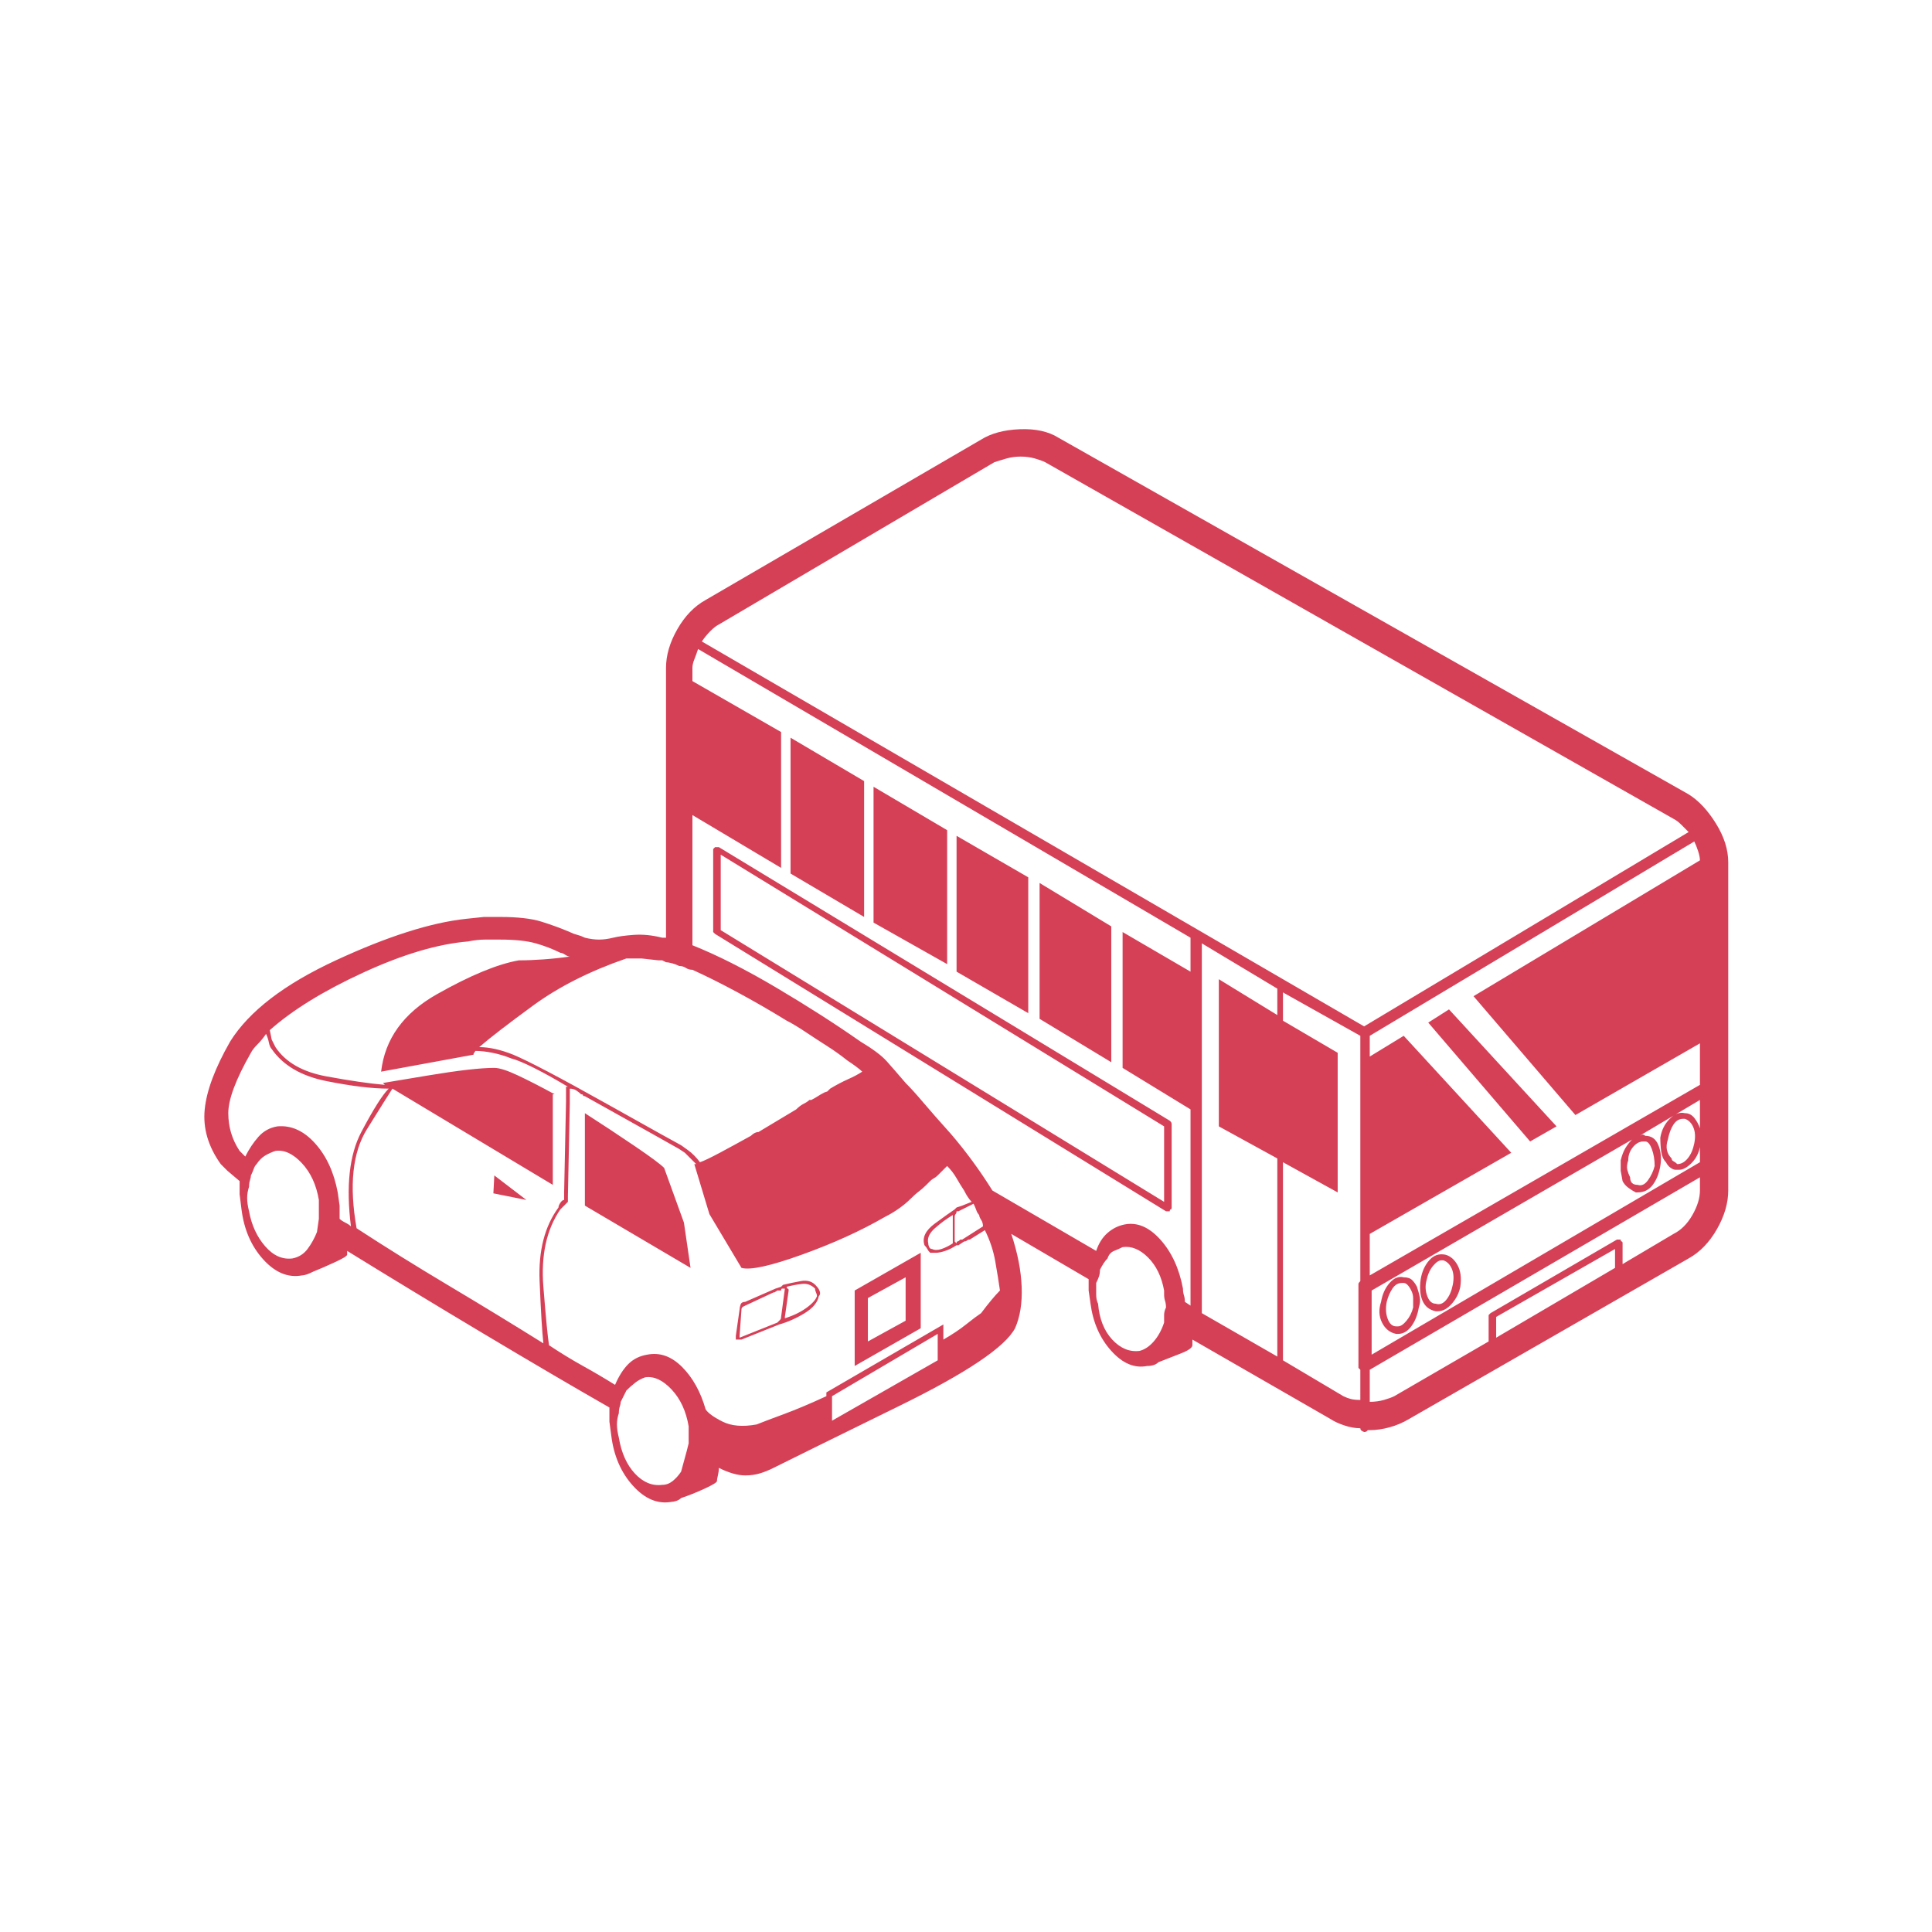
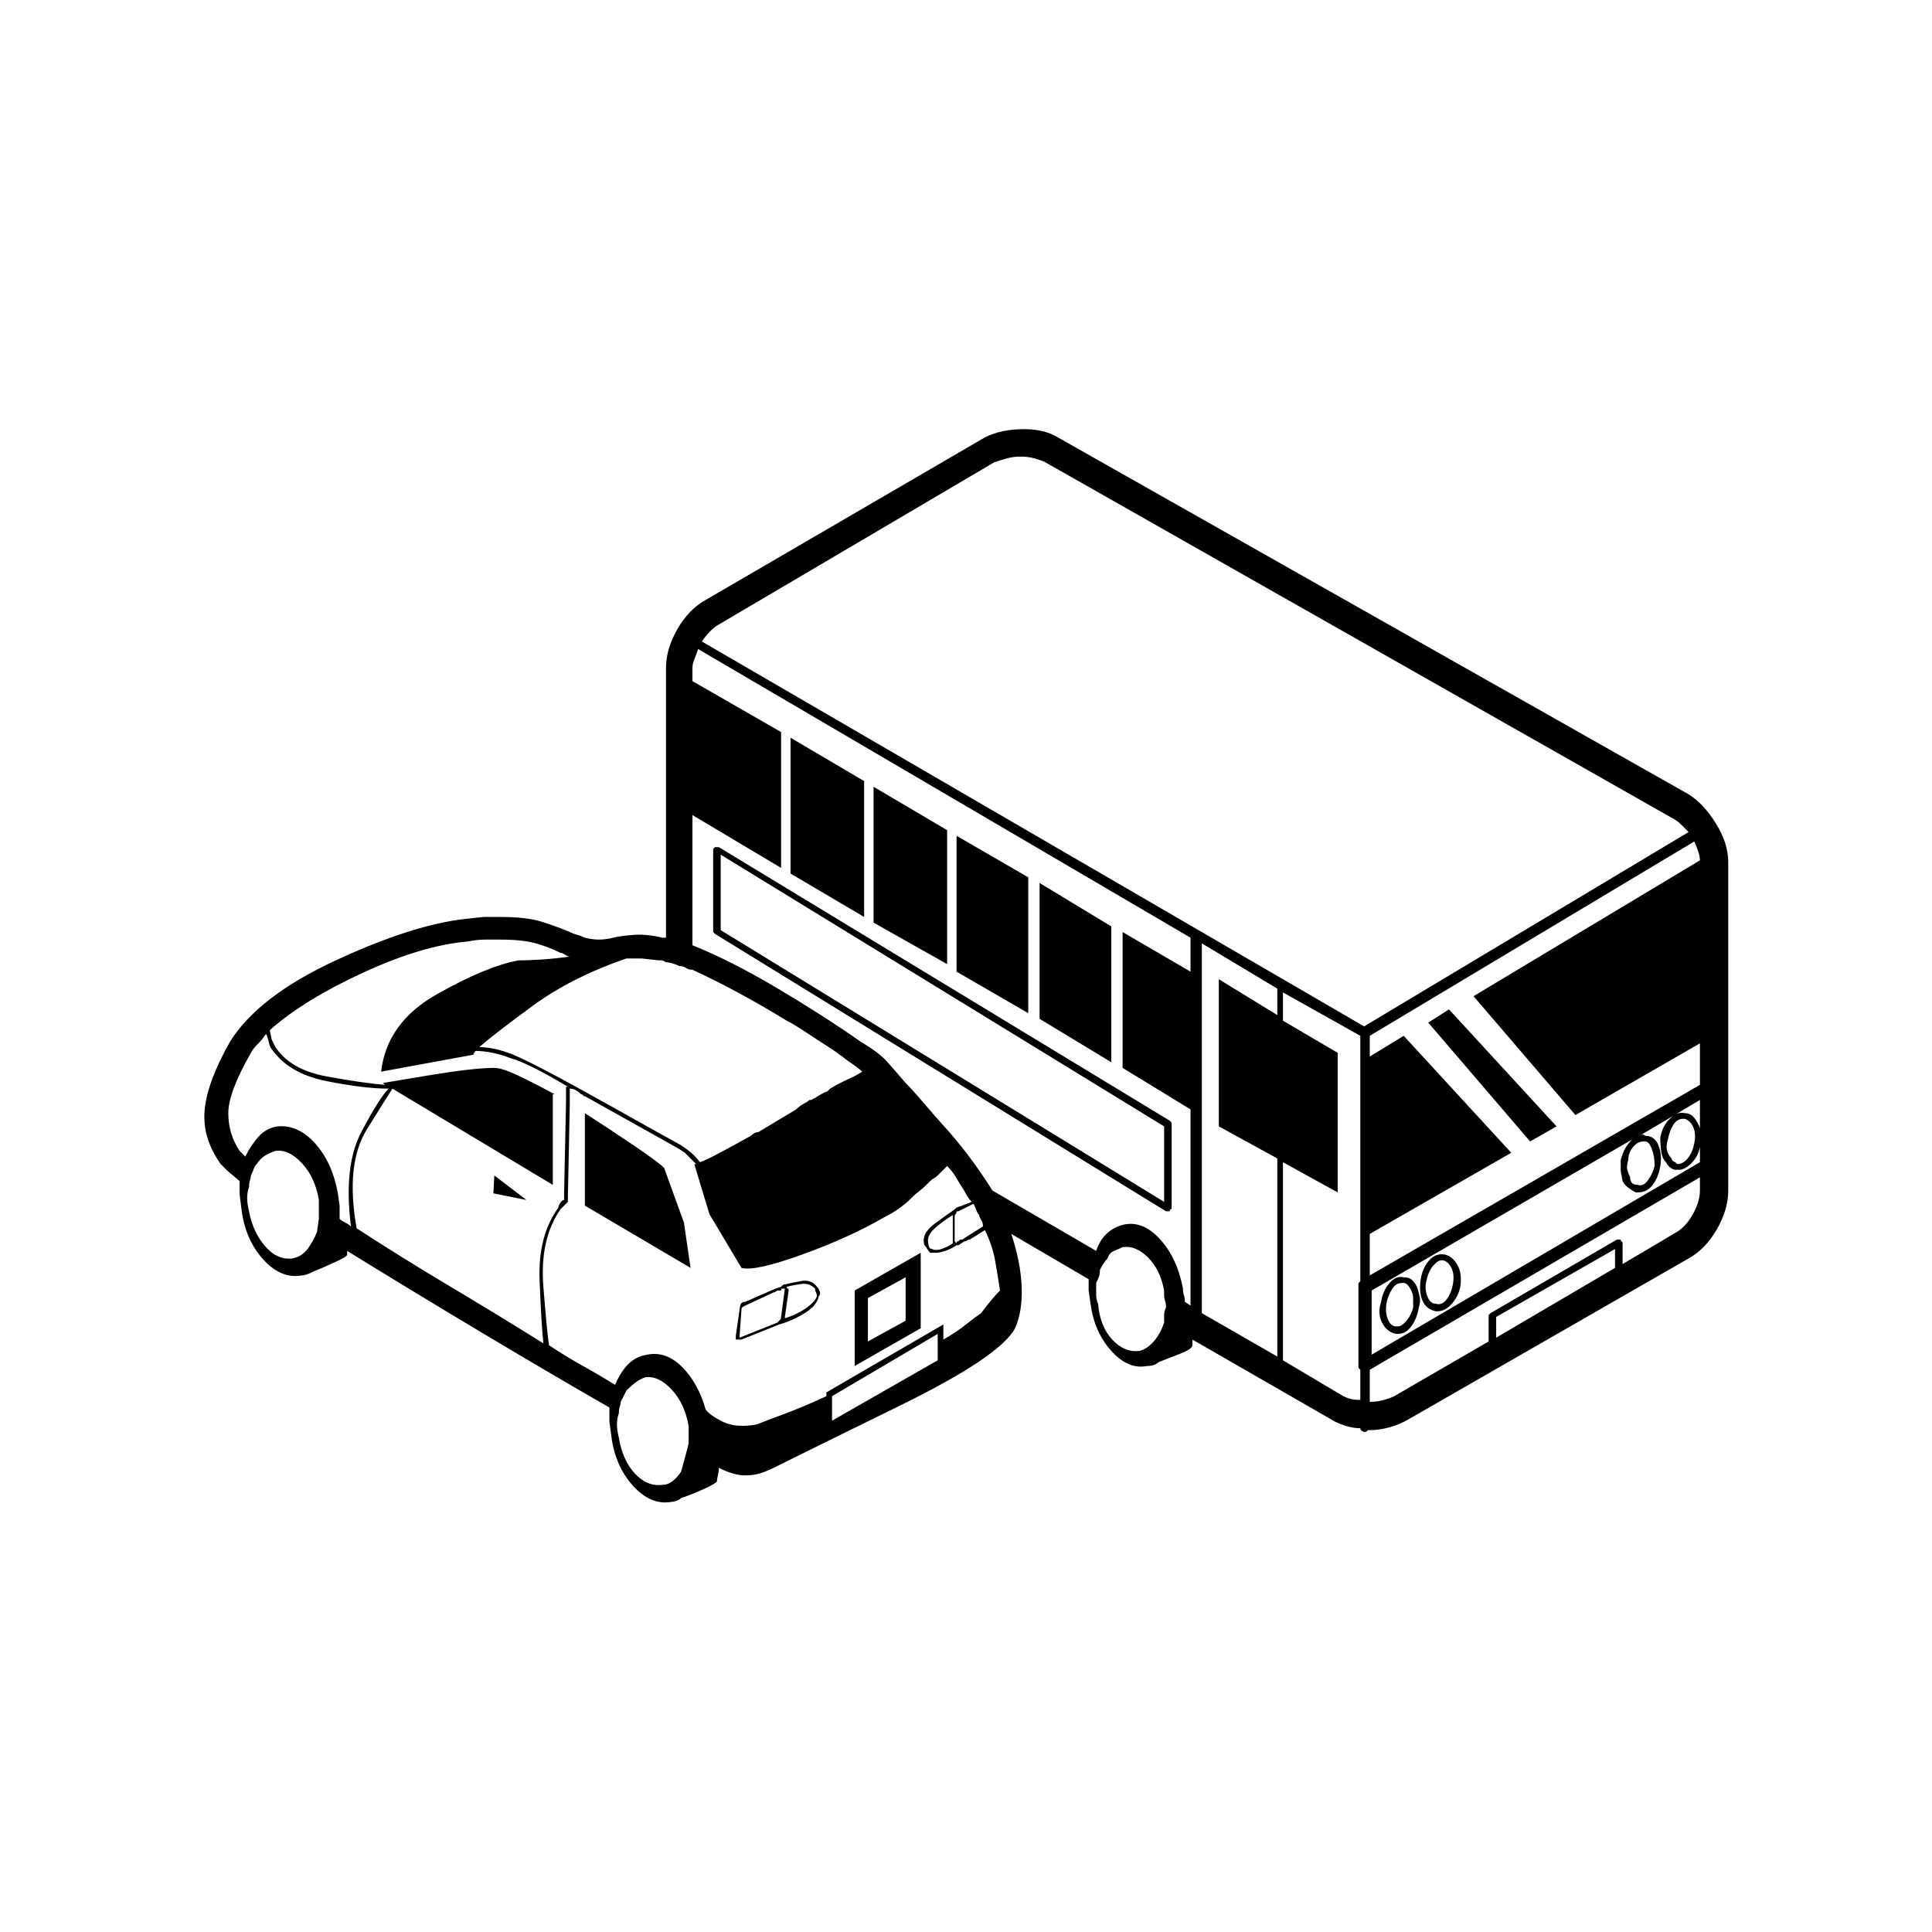
<svg xmlns="http://www.w3.org/2000/svg" version="1.1" viewBox="0 0 1024 1024">
  <g transform="matrix(1 0 0 -1 0 960)">
-     <path fill="#d64057" d="M895 539l-334 189q-8 5 -20.5 4.5t-20.5 -5.5l-146 -85q-9 -5 -15 -15.5t-6 -20.5v-143h-1.5h-0.5q-8 2 -15 1.5t-11 -1.5t-7.5 -1t-7.5 1q-2 1 -4 1.5t-4 1.5q-7 3 -15 5.5t-22 2.5h-8.5t-9.5 -1q-28 -3 -69 -22t-56 -43q-12 -21 -13.5 -36t8.5 -29l3.5 -3.5t6.5 -5.5 v-7t1 -8q2 -16 11.5 -26.5t20.5 -8.5v0v0v0q1 0 2.5 0.5t3.5 1.5q5 2 11.5 5t6.5 4v1.5v0.5q34 -21 72.5 -44t66.5 -39v-7.5t1 -7.5q2 -16 11.5 -26.5t20.5 -8.5q1 0 2.5 0.5t2.5 1.5q6 2 12.5 5t6.5 4t0.5 3t0.5 4q4 -2 7.5 -3t6.5 -1q4 0 7.5 1t7.5 3q14 7 67 33t61 41 q4 9 3.5 22t-5.5 28l41 -24v-6t1 -7q2 -15 11 -25t19 -8q2 0 3.5 0.5t2.5 1.5q5 2 11.5 4.5t6.5 4.5v1v2l73 -42q3 -2 7.5 -3.5t8.5 -1.5q0 -1 1 -1.5l1 -0.5q1 0 1.5 0.5l0.5 0.5h0.5h0.5q5 0 10.5 1.5t10.5 4.5l148 85q9 5 15 15.5t6 20.5v174q0 10 -6.5 20.5t-14.5 15.5 v0zM901 329q0 -6 -4 -13t-10 -10l-27 -16v11q0 1 -0.5 1t-0.5 1h-1.5h-0.5l-67 -39l-0.5 -0.5l-0.5 -0.5v-14l-50 -29q-2 -1 -5.5 -2t-7.5 -1v17l175 102v-7v0zM856 288l-63 -37v11l63 36v-10v0zM712 220l-32 19v105l29 -16v74l-29 17v15l41 -23v-130q-1 -1 -1 -1.5v-1.5 v-42v-1t1 -1v-16q-3 0 -5 0.5t-4 1.5zM628 270q0 2 -0.5 3.5t-0.5 3.5q-3 16 -12 26t-19 8q-5 -1 -9 -4.5t-6 -9.5l-55 32q-5 8 -10.5 15.5t-11.5 14.5q-9 10 -14.5 16.5t-9.5 10.5q-6 7 -10 11.5t-14 10.5q-20 14 -44.5 28.5t-44.5 22.5v69l47 -28v72l-47 27v7q0 2 1 4.5 t2 5.5l261 -153v-18l-36 21v-72l36 -22v-104l-3 2v0zM441 210v10l56 33v-4v-9v-1l-56 -32v3v0zM520 264q-3 -2 -8 -6t-12 -8v8l-62 -36v-2q-13 -6 -22.5 -9.5t-14.5 -5.5q-11 -2 -18 1.5t-9 6.5q-4 14 -12.5 22.5t-18.5 6.5q-6 -1 -10 -5t-7 -11q-8 5 -17 10t-18 11 q-1 6 -3 31t9 41l2 2l2 2v1v2l1 49v5v3q2 0 3.5 -1t2.5 -2q1 0 1 -0.5t1 -0.5q18 -10 34 -19l16 -9l3 -2t6 -6h-0.5h-0.5l8 -26.5t17 -28.5q7 -2 32 7t44 20q4 2 7.5 4.5t5.5 4.5v0v0q3 3 5 4.5t4 3.5l1.5 1.5l0.5 0.5q1 1 2 1.5t2 1.5v0v0l3 3l2 2q3 -3 5 -6.5t4 -6.5 q1 -2 2 -3.5t2 -2.5l-5 -2l-3 -1l-0.5 -0.5l-0.5 -0.5q-3 -2 -10.5 -7.5t-5.5 -11.5q1 -1 1.5 -2t1.5 -2h1.5h1.5q2 0 5 1t6 3h0.5h0.5l3 2q1 0 1.5 0.5t1.5 0.5v0l8 5q4 -8 5.5 -16.5t2.5 -15.5q-2 -2 -4.5 -5t-5.5 -7v0zM179 328q-3 16 -12 26t-20 9q-6 -1 -10 -5.5 t-7 -10.5l-2 2l-1 1q-6 9 -6 20t12 32q1 2 3.5 4.5t4.5 5.5q1 -2 1.5 -4.5t1.5 -3.5q9 -13 29 -17t33 -4q-5 -5 -14.5 -23t-5.5 -50q-1 1 -3 2t-3 2v7t-1 7v0zM248 461q5 1 9 1h8q12 0 19 -2t13 -5q1 0 2.5 -1t2.5 -1q-7 -1 -14 -1.5t-13 -0.5q-17 -3 -43.5 -18t-29.5 -41 l49 9v0.5t1 1.5q4 0 9 -1t10 -3q4 -1 12 -5t18 -10h-1v-4v-4l-1 -48v-4q-1 0 -2 -1.5t-1 -2.5q-11 -15 -10 -39t2 -33q-24 15 -50 30.5t-49 30.5q-6 34 5.5 52.5t13.5 21.5l85 -51v48h1q-11 6 -19.5 10t-12.5 4q-11 0 -35 -4l-24 -4l1 -1q-12 1 -31 4.5t-27 15.5l-2 4t-1 5 q18 16 49.5 30.5t55.5 16.5v0zM510 303h-0.5h-0.5q-1 -1 -1.5 -1t-0.5 -1l-1 1v0v13q0 1 0.5 1.5t0.5 1.5h0.5h0.5v0l4 2l4 2q1 -2 1.5 -3.5t1.5 -2.5q0 -1 1 -2.5t1 -3.5l-11 -7v0zM505 302v-0.5v-0.5q-3 -2 -6 -3t-5 0q-1 0 -1.5 1t-0.5 2q-1 4 3.5 8t9.5 7v0v-1v-13z M367 446q11 -5 24 -12t26 -15q2 -1 4.5 -2.5t5.5 -3.5q6 -4 11.5 -7.5t10.5 -7.5q3 -2 5 -3.5t3 -2.5q-3 -2 -7.5 -4t-9.5 -5l-1.5 -1.5t-1.5 -0.5q-2 -1 -3.5 -2t-3.5 -2v0h-1q-1 -1 -3 -2t-4 -3l-10 -6l-10 -6q-1 0 -2 -0.5t-2 -1.5q-9 -5 -16.5 -9t-10.5 -5 q-3 4 -6.5 6.5l-3.5 2.5q-2 1 -39.5 22t-49.5 26q-5 2 -9.5 3t-8.5 1q8 7 28.5 22t49.5 25h8t9 -1h2t2 -1q1 0 3 -0.5t4 -1.5q2 0 3.5 -1t3.5 -1v0zM381 629l146 86q3 1 6.5 2t7.5 1t7.5 -1t5.5 -2l333 -189q2 -1 4 -3l4 -4l-172 -103l-351 204q2 3 4.5 5.5t4.5 3.5v0z M871 355v0h1q2 0 3.5 -4t1.5 -9q-1 -4 -3.5 -7.5t-5.5 -2.5q-2 0 -3 1t-1 3q-1 2 -1.5 4t0.5 5q0 4 2.5 7t5.5 3zM859 345v-5.5t1 -5.5q1 -2 3 -3.5t4 -2.5h1v0q5 0 8 4t4 10t-1 11t-7 5q-1 1 -2 0.5l-1 -0.5l32 19v-15q-1 3 -3 5.5t-5 2.5q-4 1 -8 -3t-5 -10q0 -4 0.5 -7.5 t2.5 -5.5q1 -2 2.5 -3t2.5 -1h1h1q3 0 6.5 3.5t4.5 8.5v-8l-174 -102v34l138 80q-2 -2 -3.5 -4.5t-2.5 -6.5v0zM898 354q-1 -5 -3.5 -8t-5.5 -3q-1 1 -2 1.5t-1 1.5q-2 2 -2.5 4.5t0.5 5.5q1 5 3 8t5 3h0.5h0.5q3 -1 4.5 -4.5t0.5 -8.5v0zM901 504l-120 -72l54 -63l66 38 v-22l-175 -101v22l75 43l-57 62l-18 -11v11l172 103q1 -2 2 -5t1 -5zM637 460l40 -24v-14l-31 19v-78l31 -17v-105l-40 23v196v0zM155 293q-8 -1 -14.5 6.5t-8.5 18.5q-1 4 -1 7t1 6q0 2 0.5 3.5t0.5 2.5q1 2 1.5 3.5t1.5 2.5q2 3 4.5 4.5t5.5 2.5q7 1 14 -6.5t9 -19.5v-1 v-2v-3.5v-3.5t-0.5 -3.5t-0.5 -3.5q-2 -5 -5 -9t-8 -5zM351 173q-8 -1 -14.5 6t-8.5 19q-1 4 -1 7t1 6q0 2 0.5 3.5t0.5 2.5l1.5 3l1.5 3q2 2 4.5 4t5.5 3q7 1 14 -6.5t9 -19.5v0v0v-3.5v-3.5v-1.5v-0.5l-1 -4l-3 -11q-2 -3 -4.5 -5t-5.5 -2v0zM604 244q-8 -1 -14.5 6 t-7.5 19q-1 2 -1 5v6q1 2 1.5 3.5t0.5 3.5q1 2 2 3.5t2 2.5q1 3 3.5 4t4.5 2q7 1 13.5 -5.5t8.5 -17.5v-0.5v-1.5q0 -2 0.5 -3.5t0.5 -3.5q-1 -2 -1 -4v-4q-2 -6 -5.5 -10t-7.5 -5v0zM545 495l-38 22v-72l38 -22v72zM458 546l-39 23v-72l39 -23v72zM589 469l-38 23v-72 l38 -23v72zM502 520l-39 23v-72l39 -22v71zM761 265h0.5h0.5q4 0 7.5 4t4.5 9q1 7 -1.5 11.5t-6.5 5.5q-5 1 -8.5 -3t-4.5 -10q-1 -7 1 -11.5t7 -5.5v0zM756 281q1 5 3.5 8t4.5 3h0.5h0.5q3 -1 4.5 -4.5t0.5 -8.5t-3.5 -8t-5.5 -2q-3 0 -4.5 4t-0.5 8v0zM740 253v0h1 q4 0 7 4t4 10q1 3 0.5 5.5t-1.5 5.5q-1 2 -2.5 3.5t-4.5 1.5q-4 1 -7.5 -3t-4.5 -10q-2 -6 0.5 -11t7.5 -6zM735 270q1 4 3 7t5 3h0.5h0.5q1 0 2 -1t2 -3t1 -4v-5q-1 -4 -3.5 -7t-4.5 -3h-0.5h-0.5q-3 0 -4.5 4t-0.5 9zM381 511h-1h-1l-0.5 -0.5l-0.5 -0.5v-44l0.5 -0.5 l0.5 -0.5l239 -147h0.5h0.5h0.5h0.5q0 1 0.5 1t0.5 1v44q0 1 -0.5 1.5l-0.5 0.5l-239 145v0zM617 323l-235 144v40l235 -144v-40v0zM310 370v-49l56 -33l-3.5 24t-10.5 29q-3 3 -15.5 11.5t-26.5 17.5v0zM453 236l35 20v40l-35 -20v-40zM460 272l20 11v-23l-20 -11v23z M415 279v0v0l-1 -1l-3 -1l-16 -7q-2 0 -2.5 -1.5t-0.5 -2.5l-2 -14v-0.5v-1.5h1.5h0.5h0.5h0.5l20 8q7 2 13.5 6t7.5 9q1 1 0.5 2.5t-1.5 2.5q-3 4 -8.5 3t-9.5 -2v0zM392 251v0v0v0.5v0.5l1 14q0 1 1 1.5l1 0.5l15 7v0h0.5t1.5 1h2q0 1 0.5 1h0.5h0.5h0.5v0v0v0v0l-2 -15 q0 -1 -0.5 -1.5l-1.5 -1.5l-20 -8v0zM433 273q-1 -3 -6 -6.5t-12 -5.5q1 0 1 0.5v0.5l2 14q0 1 -0.5 1t-0.5 1q4 1 8 1.5t7 -2.5q0 -1 0.5 -2t0.5 -2v0zM279 324l-17 13l-0.5 -9.5t17.5 -3.5zM825 363l-57 62l-11 -7l54 -63z" />
+     <path fill="currentColor" d="M895 539l-334 189q-8 5 -20.5 4.5t-20.5 -5.5l-146 -85q-9 -5 -15 -15.5t-6 -20.5v-143h-1.5h-0.5q-8 2 -15 1.5t-11 -1.5t-7.5 -1t-7.5 1q-2 1 -4 1.5t-4 1.5q-7 3 -15 5.5t-22 2.5h-8.5t-9.5 -1q-28 -3 -69 -22t-56 -43q-12 -21 -13.5 -36t8.5 -29l3.5 -3.5t6.5 -5.5 v-7t1 -8q2 -16 11.5 -26.5t20.5 -8.5v0v0v0q1 0 2.5 0.5t3.5 1.5q5 2 11.5 5t6.5 4v1.5v0.5q34 -21 72.5 -44t66.5 -39v-7.5t1 -7.5q2 -16 11.5 -26.5t20.5 -8.5q1 0 2.5 0.5t2.5 1.5q6 2 12.5 5t6.5 4t0.5 3t0.5 4q4 -2 7.5 -3t6.5 -1q4 0 7.5 1t7.5 3q14 7 67 33t61 41 q4 9 3.5 22t-5.5 28l41 -24v-6t1 -7q2 -15 11 -25t19 -8q2 0 3.5 0.5t2.5 1.5q5 2 11.5 4.5t6.5 4.5v1v2l73 -42q3 -2 7.5 -3.5t8.5 -1.5q0 -1 1 -1.5l1 -0.5q1 0 1.5 0.5l0.5 0.5h0.5h0.5q5 0 10.5 1.5t10.5 4.5l148 85q9 5 15 15.5t6 20.5v174q0 10 -6.5 20.5t-14.5 15.5 v0zM901 329q0 -6 -4 -13t-10 -10l-27 -16v11q0 1 -0.5 1t-0.5 1h-1.5h-0.5l-67 -39l-0.5 -0.5l-0.5 -0.5v-14l-50 -29q-2 -1 -5.5 -2t-7.5 -1v17l175 102v-7v0zM856 288l-63 -37v11l63 36v-10v0zM712 220l-32 19v105l29 -16v74l-29 17v15l41 -23v-130q-1 -1 -1 -1.5v-1.5 v-42v-1t1 -1v-16q-3 0 -5 0.5t-4 1.5zM628 270q0 2 -0.5 3.5t-0.5 3.5q-3 16 -12 26t-19 8q-5 -1 -9 -4.5t-6 -9.5l-55 32q-5 8 -10.5 15.5t-11.5 14.5q-9 10 -14.5 16.5t-9.5 10.5q-6 7 -10 11.5t-14 10.5q-20 14 -44.5 28.5t-44.5 22.5v69l47 -28v72l-47 27v7q0 2 1 4.5 t2 5.5l261 -153v-18l-36 21v-72l36 -22v-104l-3 2v0zM441 210v10l56 33v-4v-9v-1l-56 -32v3v0zM520 264q-3 -2 -8 -6t-12 -8v8l-62 -36v-2q-13 -6 -22.5 -9.5t-14.5 -5.5q-11 -2 -18 1.5t-9 6.5q-4 14 -12.5 22.5t-18.5 6.5q-6 -1 -10 -5t-7 -11q-8 5 -17 10t-18 11 q-1 6 -3 31t9 41l2 2l2 2v1v2l1 49v5v3q2 0 3.5 -1t2.5 -2q1 0 1 -0.5t1 -0.5q18 -10 34 -19l16 -9l3 -2t6 -6h-0.5h-0.5l8 -26.5t17 -28.5q7 -2 32 7t44 20q4 2 7.5 4.5t5.5 4.5v0v0q3 3 5 4.5t4 3.5l1.5 1.5l0.5 0.5q1 1 2 1.5t2 1.5v0v0l3 3l2 2q3 -3 5 -6.5t4 -6.5 q1 -2 2 -3.5t2 -2.5l-5 -2l-3 -1l-0.5 -0.5l-0.5 -0.5q-3 -2 -10.5 -7.5t-5.5 -11.5q1 -1 1.5 -2t1.5 -2h1.5h1.5q2 0 5 1t6 3h0.5h0.5l3 2q1 0 1.5 0.5t1.5 0.5v0l8 5q4 -8 5.5 -16.5t2.5 -15.5q-2 -2 -4.5 -5t-5.5 -7v0zM179 328q-3 16 -12 26t-20 9q-6 -1 -10 -5.5 t-7 -10.5l-2 2l-1 1q-6 9 -6 20t12 32q1 2 3.5 4.5t4.5 5.5q1 -2 1.5 -4.5t1.5 -3.5q9 -13 29 -17t33 -4q-5 -5 -14.5 -23t-5.5 -50q-1 1 -3 2t-3 2v7t-1 7v0zM248 461q5 1 9 1h8q12 0 19 -2t13 -5q1 0 2.5 -1t2.5 -1q-7 -1 -14 -1.5t-13 -0.5q-17 -3 -43.5 -18t-29.5 -41 l49 9v0.5t1 1.5q4 0 9 -1t10 -3q4 -1 12 -5t18 -10h-1v-4v-4l-1 -48v-4q-1 0 -2 -1.5t-1 -2.5q-11 -15 -10 -39t2 -33q-24 15 -50 30.5t-49 30.5q-6 34 5.5 52.5t13.5 21.5l85 -51v48h1q-11 6 -19.5 10t-12.5 4q-11 0 -35 -4l-24 -4l1 -1q-12 1 -31 4.5t-27 15.5l-2 4t-1 5 q18 16 49.5 30.5t55.5 16.5v0zM510 303h-0.5h-0.5q-1 -1 -1.5 -1t-0.5 -1l-1 1v0v13q0 1 0.5 1.5t0.5 1.5h0.5h0.5v0l4 2l4 2q1 -2 1.5 -3.5t1.5 -2.5q0 -1 1 -2.5t1 -3.5l-11 -7v0zM505 302v-0.5v-0.5q-3 -2 -6 -3t-5 0q-1 0 -1.5 1t-0.5 2q-1 4 3.5 8t9.5 7v0v-1v-13z M367 446q11 -5 24 -12t26 -15q2 -1 4.5 -2.5t5.5 -3.5q6 -4 11.5 -7.5t10.5 -7.5q3 -2 5 -3.5t3 -2.5q-3 -2 -7.5 -4t-9.5 -5l-1.5 -1.5t-1.5 -0.5q-2 -1 -3.5 -2t-3.5 -2v0h-1q-1 -1 -3 -2t-4 -3l-10 -6l-10 -6q-1 0 -2 -0.5t-2 -1.5q-9 -5 -16.5 -9t-10.5 -5 q-3 4 -6.5 6.5l-3.5 2.5q-2 1 -39.5 22t-49.5 26q-5 2 -9.5 3t-8.5 1q8 7 28.5 22t49.5 25h8t9 -1h2t2 -1q1 0 3 -0.5t4 -1.5q2 0 3.5 -1t3.5 -1v0zM381 629l146 86q3 1 6.5 2t7.5 1t7.5 -1t5.5 -2l333 -189q2 -1 4 -3l4 -4l-172 -103l-351 204q2 3 4.5 5.5t4.5 3.5v0z M871 355v0h1q2 0 3.5 -4t1.5 -9q-1 -4 -3.5 -7.5t-5.5 -2.5q-2 0 -3 1t-1 3q-1 2 -1.5 4t0.5 5q0 4 2.5 7t5.5 3zM859 345v-5.5t1 -5.5q1 -2 3 -3.5t4 -2.5h1v0q5 0 8 4t4 10t-1 11t-7 5q-1 1 -2 0.5l-1 -0.5l32 19v-15q-1 3 -3 5.5t-5 2.5q-4 1 -8 -3t-5 -10q0 -4 0.5 -7.5 t2.5 -5.5q1 -2 2.5 -3t2.5 -1h1h1q3 0 6.5 3.5t4.5 8.5v-8l-174 -102v34l138 80q-2 -2 -3.5 -4.5t-2.5 -6.5v0zM898 354q-1 -5 -3.5 -8t-5.5 -3q-1 1 -2 1.5t-1 1.5q-2 2 -2.5 4.5t0.5 5.5q1 5 3 8t5 3h0.5h0.5q3 -1 4.5 -4.5t0.5 -8.5v0zM901 504l-120 -72l54 -63l66 38 v-22l-175 -101v22l75 43l-57 62l-18 -11v11l172 103q1 -2 2 -5t1 -5zM637 460l40 -24v-14l-31 19v-78l31 -17v-105l-40 23v196v0zM155 293q-8 -1 -14.5 6.5t-8.5 18.5q-1 4 -1 7t1 6q0 2 0.5 3.5t0.5 2.5q1 2 1.5 3.5t1.5 2.5q2 3 4.5 4.5t5.5 2.5q7 1 14 -6.5t9 -19.5v-1 v-2v-3.5v-3.5t-0.5 -3.5t-0.5 -3.5q-2 -5 -5 -9t-8 -5zM351 173q-8 -1 -14.5 6t-8.5 19q-1 4 -1 7t1 6q0 2 0.5 3.5t0.5 2.5l1.5 3l1.5 3q2 2 4.5 4t5.5 3q7 1 14 -6.5t9 -19.5v0v0v-3.5v-3.5v-1.5v-0.5l-1 -4l-3 -11q-2 -3 -4.5 -5t-5.5 -2v0zM604 244q-8 -1 -14.5 6 t-7.5 19q-1 2 -1 5v6q1 2 1.5 3.5t0.5 3.5q1 2 2 3.5t2 2.5q1 3 3.5 4t4.5 2q7 1 13.5 -5.5t8.5 -17.5v-0.5v-1.5q0 -2 0.5 -3.5t0.5 -3.5q-1 -2 -1 -4v-4q-2 -6 -5.5 -10t-7.5 -5v0zM545 495l-38 22v-72l38 -22v72zM458 546l-39 23v-72l39 -23v72zM589 469l-38 23v-72 l38 -23v72zM502 520l-39 23v-72l39 -22v71zM761 265h0.5h0.5q4 0 7.5 4t4.5 9q1 7 -1.5 11.5t-6.5 5.5q-5 1 -8.5 -3t-4.5 -10q-1 -7 1 -11.5t7 -5.5v0zM756 281q1 5 3.5 8t4.5 3h0.5h0.5q3 -1 4.5 -4.5t0.5 -8.5t-3.5 -8t-5.5 -2q-3 0 -4.5 4t-0.5 8v0zM740 253v0h1 q4 0 7 4t4 10q1 3 0.5 5.5t-1.5 5.5q-1 2 -2.5 3.5t-4.5 1.5q-4 1 -7.5 -3t-4.5 -10q-2 -6 0.5 -11t7.5 -6zM735 270q1 4 3 7t5 3h0.5h0.5q1 0 2 -1t2 -3t1 -4v-5q-1 -4 -3.5 -7t-4.5 -3h-0.5h-0.5q-3 0 -4.5 4t-0.5 9zM381 511h-1h-1l-0.5 -0.5l-0.5 -0.5v-44l0.5 -0.5 l0.5 -0.5l239 -147h0.5h0.5h0.5h0.5q0 1 0.5 1t0.5 1v44q0 1 -0.5 1.5l-0.5 0.5l-239 145v0zM617 323l-235 144v40l235 -144v-40v0zM310 370v-49l56 -33l-3.5 24t-10.5 29q-3 3 -15.5 11.5t-26.5 17.5v0zM453 236l35 20v40l-35 -20v-40zM460 272l20 11v-23l-20 -11v23z M415 279v0v0l-1 -1l-3 -1l-16 -7q-2 0 -2.5 -1.5t-0.5 -2.5l-2 -14v-0.5v-1.5h1.5h0.5h0.5h0.5l20 8q7 2 13.5 6t7.5 9q1 1 0.5 2.5t-1.5 2.5q-3 4 -8.5 3t-9.5 -2v0zM392 251v0v0v0.5v0.5l1 14q0 1 1 1.5l1 0.5l15 7v0h0.5t1.5 1h2q0 1 0.5 1h0.5h0.5h0.5v0v0v0v0l-2 -15 q0 -1 -0.5 -1.5l-1.5 -1.5l-20 -8v0zM433 273q-1 -3 -6 -6.5t-12 -5.5q1 0 1 0.5v0.5l2 14q0 1 -0.5 1t-0.5 1q4 1 8 1.5t7 -2.5q0 -1 0.5 -2t0.5 -2v0zM279 324l-17 13l-0.5 -9.5t17.5 -3.5zM825 363l-57 62l-11 -7l54 -63z" />
  </g>
</svg>
